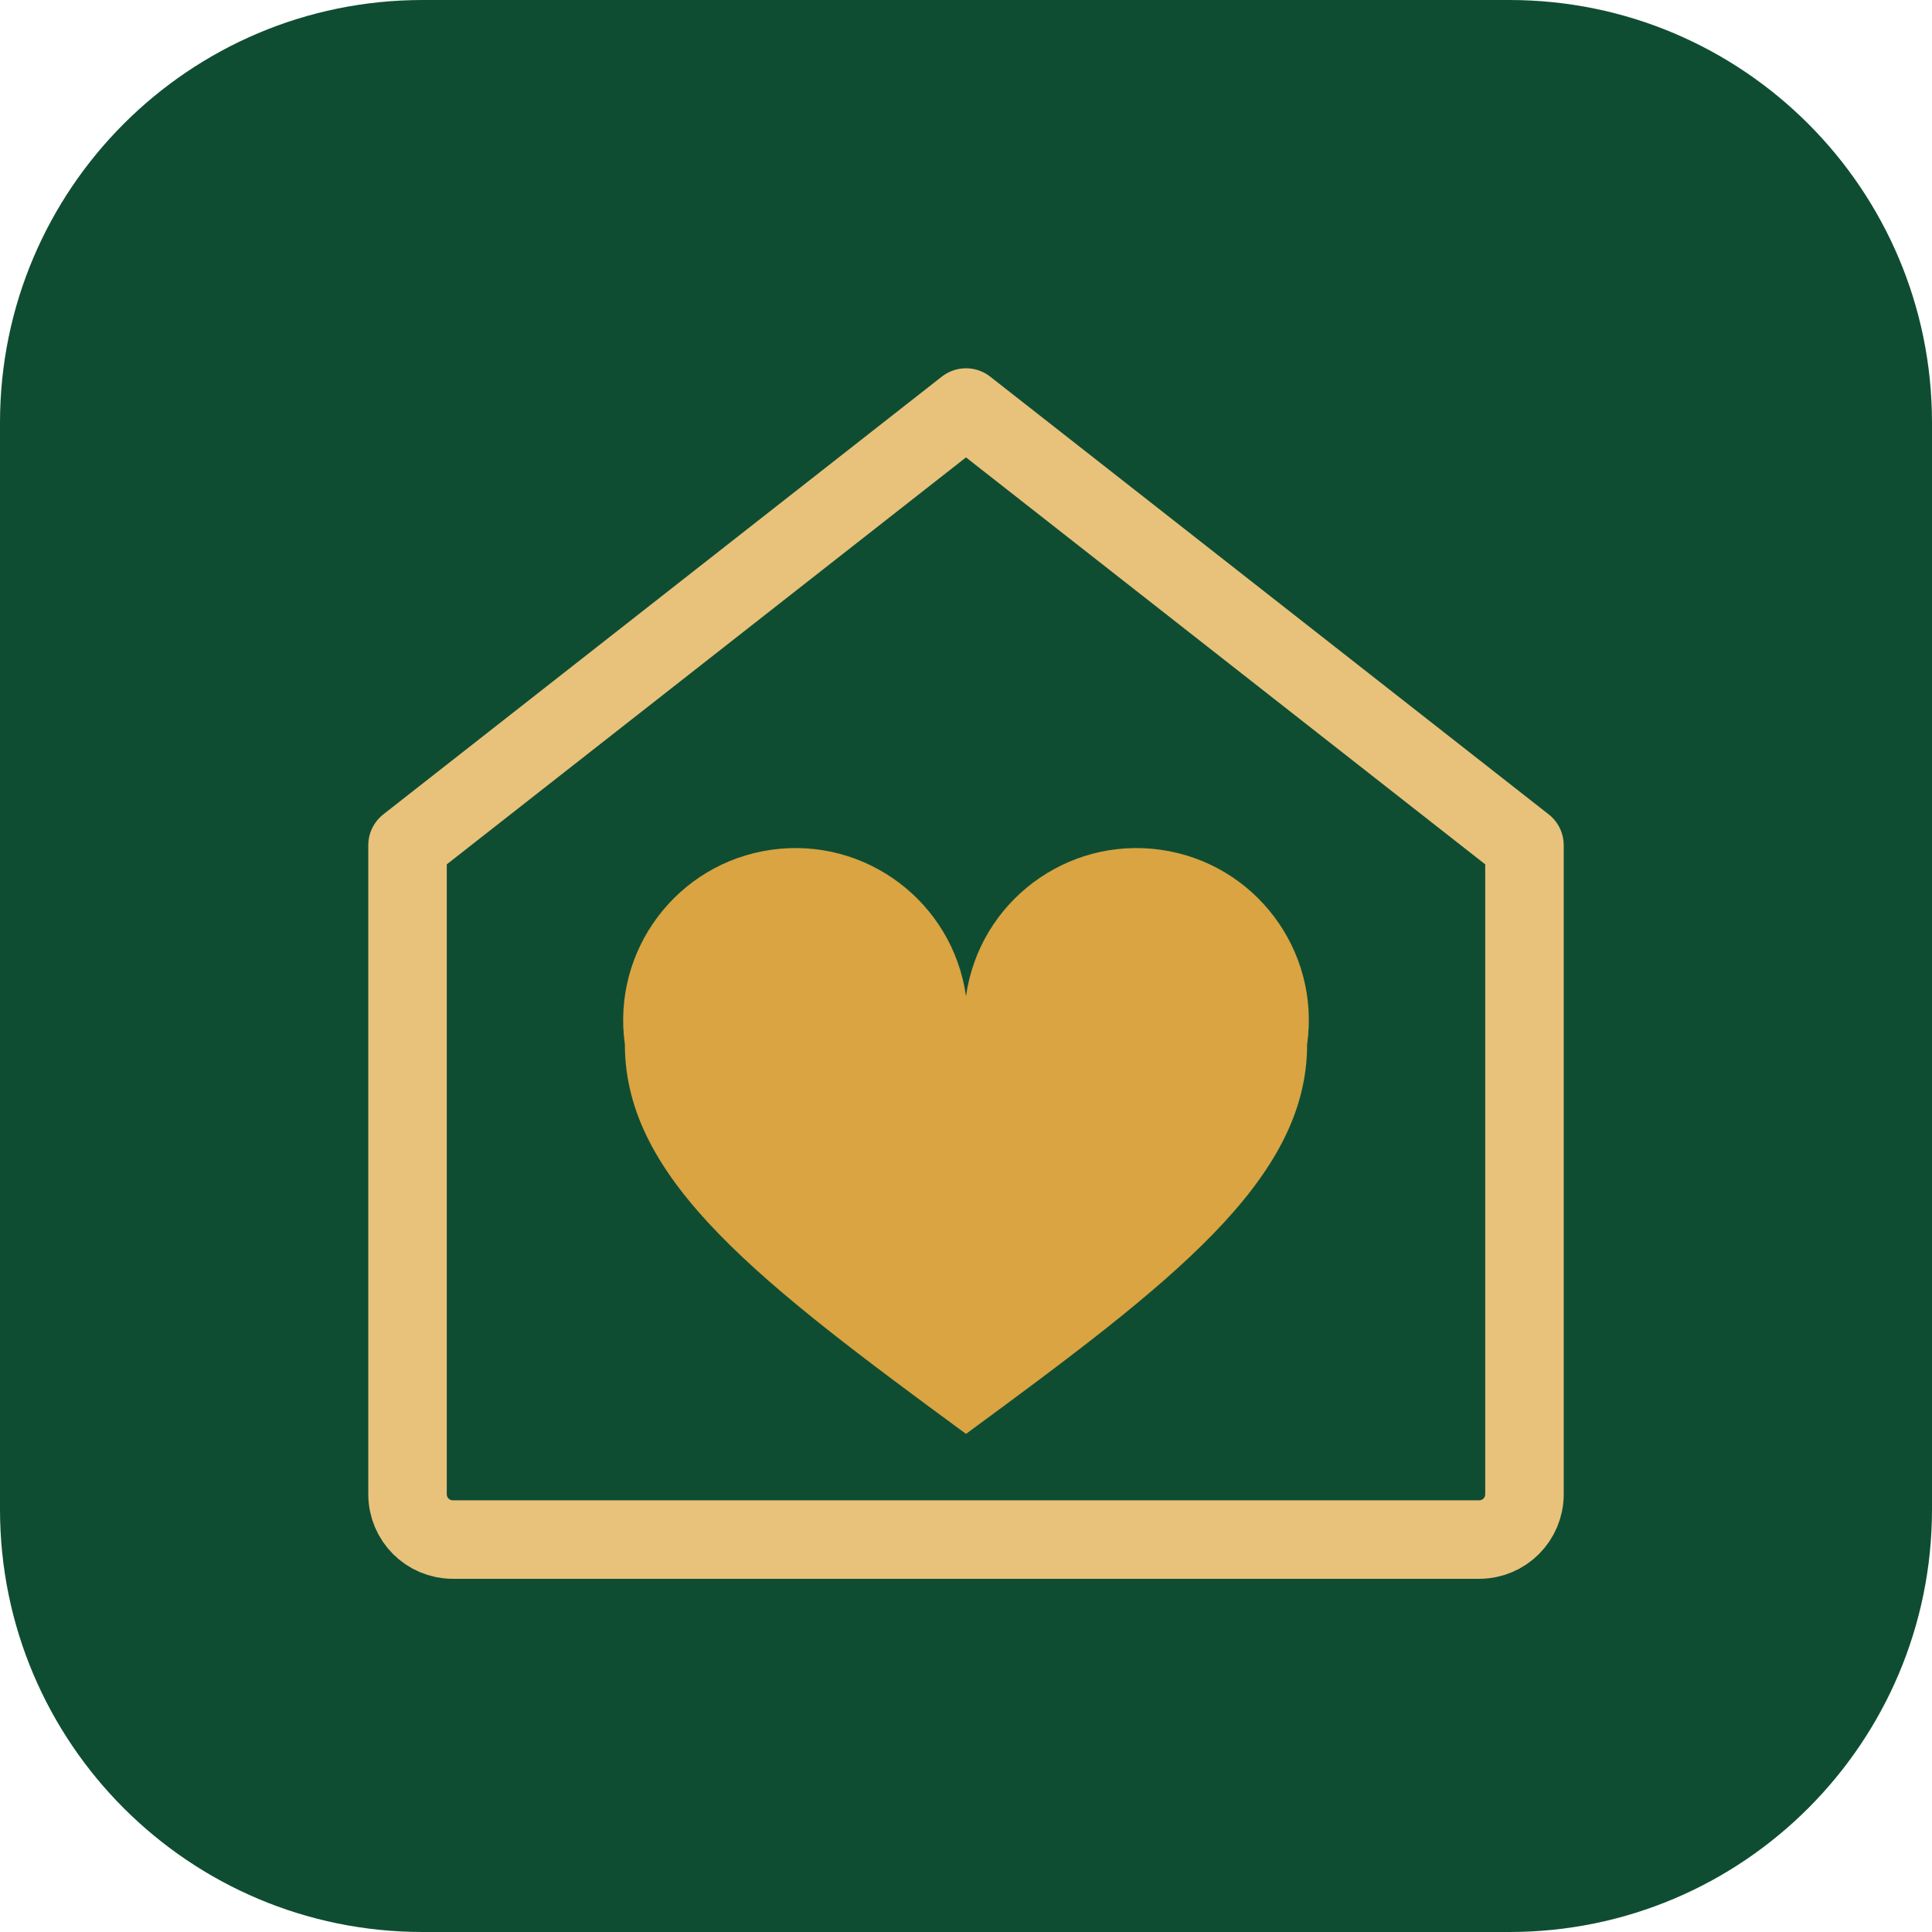
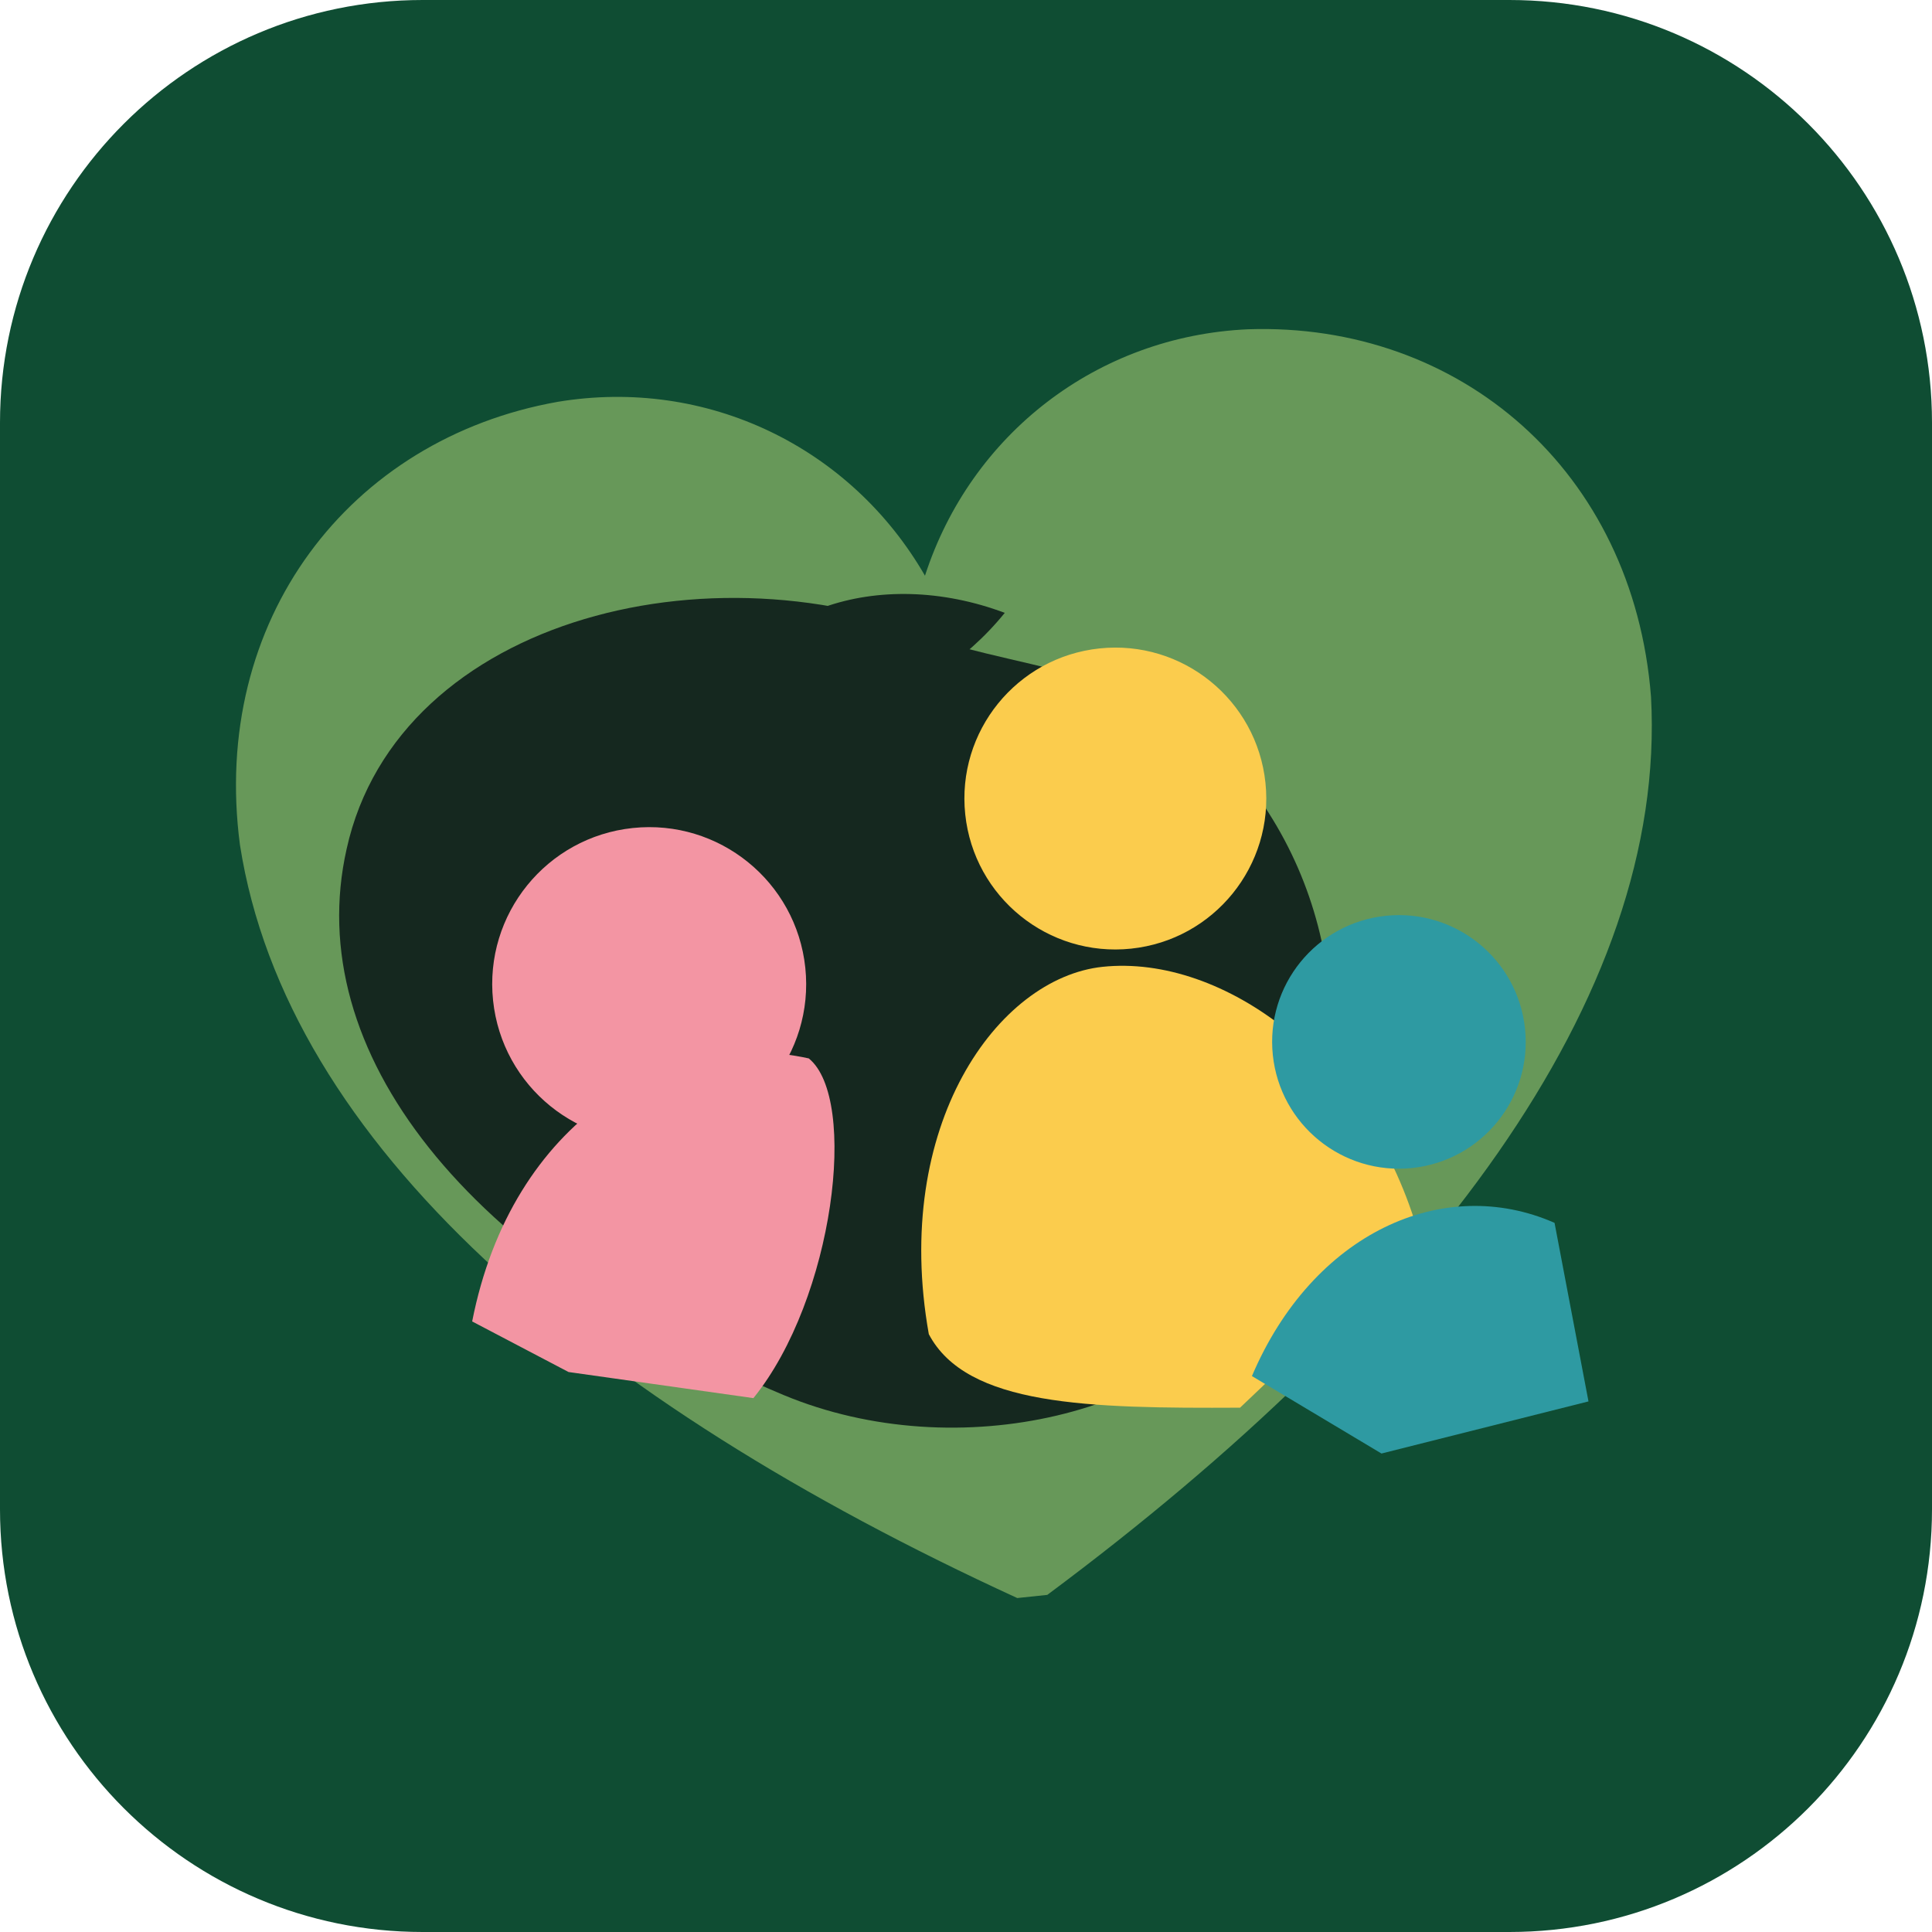
<svg xmlns="http://www.w3.org/2000/svg" viewBox="0 0 64 64">
  <rect width="64" height="64" rx="14" fill="#0F4D33" />
-   <path d="M32 13.5 50.5 28v21.5a1.5 1.5 0 0 1-1.5 1.5H15a1.5 1.5 0 0 1-1.5-1.5V28Z" fill="none" stroke="#E8C27A" stroke-width="2.6" stroke-linejoin="round" />
-   <path d="M32 47.5c-6.8-5-11.3-8.4-11.3-12.9a5.6 5.6 0 0 1 11.3-1.6 5.6 5.6 0 0 1 11.3 1.6c0 4.5-4.5 7.9-11.3 12.9Z" fill="#D9A441" />
+   <g transform="rotate(-6 32 32)">
+     <path d="M31.5 53 C 18 45, 9 35.5, 8.5 25.5 C 8.3 18, 13.5 12.5, 20.5 12 C 25.5 11.7, 30 14.5, 32 19 C 34 14.5, 38.5 11.7, 43.5 12 C 50.5 12.5, 55.7 18, 55.5 25.5 C 55 35.5, 46 45, 32.5 53 Z" fill="#679859" />
+     <path d="M33 21.5 C 25.5 17, 14.5 18.5, 12 26 C 9.8 32.5, 14.5 40, 24.5 45.5 C 30 48.5, 37.5 47.5, 40.5 43.5 C 44 39, 45 33, 42.5 28 C 40.3 23.5, 37 23, 33 21.5 Z" fill="#15281f" />
+     <path d="M34.5 20.5 C 30.5 18.5, 26 19.5, 24.5 23 C 27 24, 31.5 23.5, 34.5 20.5 Z" fill="#15281f" />
+     <circle cx="37.5" cy="27" r="5" fill="#FBCC4D" />
+     <path d="M29.5 44 C 29 37, 33 32.5, 36.5 32.5 C 40.5 32.5, 45 36.5, 46 42.5 L 39.5 47.5 C 34.5 47, 30.5 46.5, 29.5 44 Z" fill="#FBCC4D" />
+     <circle cx="21.5" cy="31.5" r="5.2" fill="#F395A3" />
+     <path d="M14.5 42 C 16.5 35.5, 22 33, 26.5 34.5 C 28 36, 26.5 42.5, 23.5 45.5 L 17.5 44 Z" fill="#F395A3" />
+     <circle cx="46" cy="36" r="4.2" fill="#2E9AA2" />
+     <path d="M40 46.5 C 42.5 42, 47 40.5, 50.5 42.5 L 51 48.5 L 44 49.5 Z" fill="#2E9AA2" />
+   </g>
</svg>
